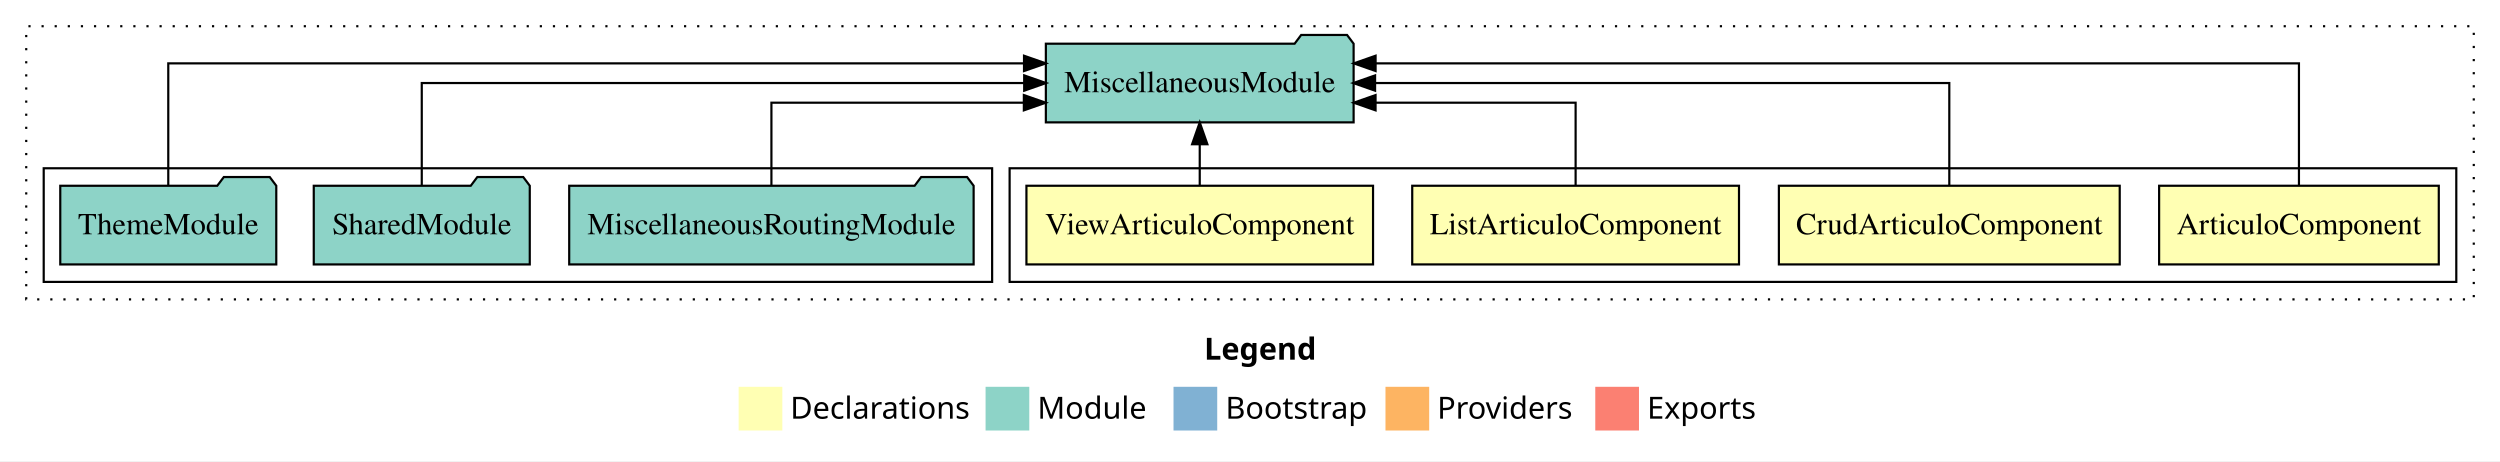
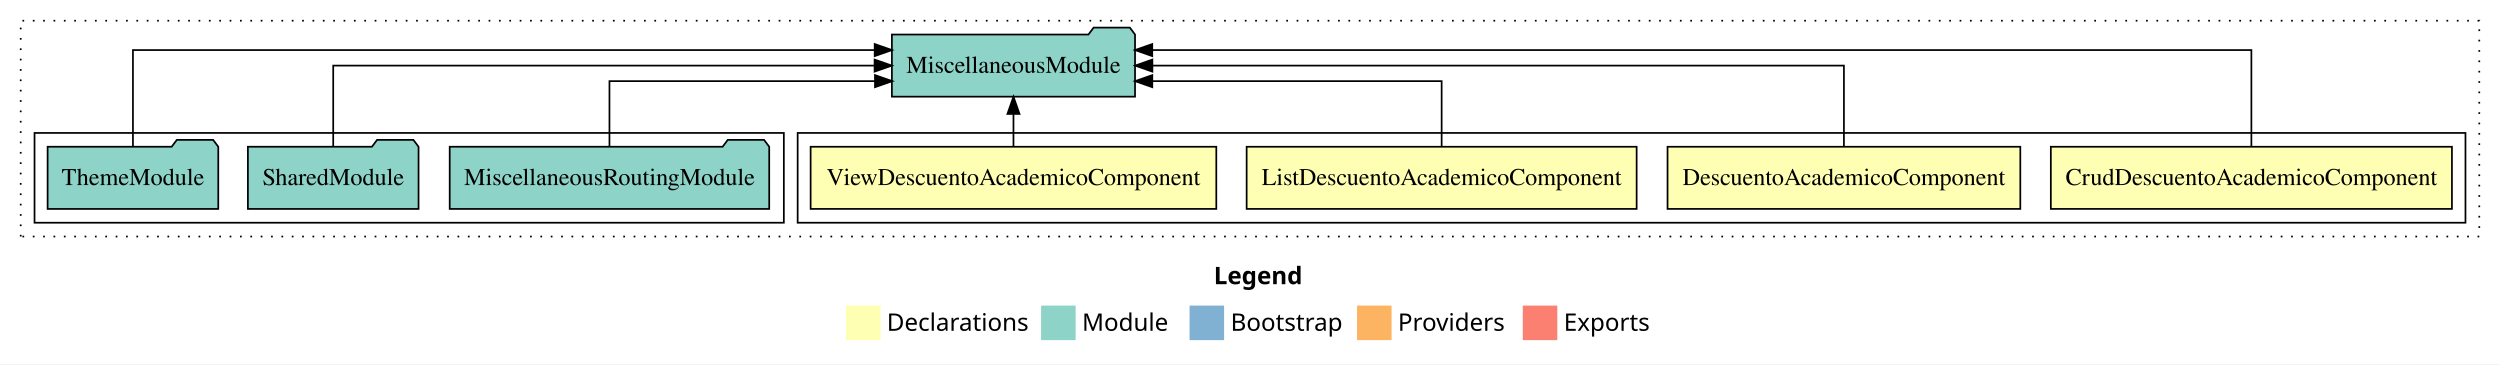
- <svg xmlns="http://www.w3.org/2000/svg" width="1144pt" height="211pt" viewBox="0.00 0.00 1144.00 211.00">
+ <svg xmlns="http://www.w3.org/2000/svg" width="1448pt" height="211pt" viewBox="0.00 0.00 1448.00 211.00">
  <g id="graph0" class="graph" transform="scale(1 1) rotate(0) translate(4 207)">
-     <polygon fill="#ffffff" stroke="transparent" points="-4,4 -4,-207 1140,-207 1140,4 -4,4" />
-     <text text-anchor="start" x="547.009" y="-42.4" font-family="sans-serif" font-weight="bold" font-size="14.00" fill="#000000">Legend</text>
-     <polygon fill="#ffffb3" stroke="transparent" points="334,-10 334,-30 354,-30 354,-10 334,-10" />
-     <text text-anchor="start" x="357.629" y="-15.4" font-family="sans-serif" font-size="14.00" fill="#000000">  Declarations</text>
-     <polygon fill="#8dd3c7" stroke="transparent" points="447,-10 447,-30 467,-30 467,-10 447,-10" />
-     <text text-anchor="start" x="470.725" y="-15.4" font-family="sans-serif" font-size="14.00" fill="#000000">  Module</text>
-     <polygon fill="#80b1d3" stroke="transparent" points="533,-10 533,-30 553,-30 553,-10 533,-10" />
-     <text text-anchor="start" x="556.781" y="-15.4" font-family="sans-serif" font-size="14.00" fill="#000000">  Bootstrap</text>
-     <polygon fill="#fdb462" stroke="transparent" points="630,-10 630,-30 650,-30 650,-10 630,-10" />
-     <text text-anchor="start" x="653.673" y="-15.4" font-family="sans-serif" font-size="14.00" fill="#000000">  Providers</text>
-     <polygon fill="#fb8072" stroke="transparent" points="726,-10 726,-30 746,-30 746,-10 726,-10" />
-     <text text-anchor="start" x="749.726" y="-15.4" font-family="sans-serif" font-size="14.00" fill="#000000">  Exports</text>
+     <polygon fill="#ffffff" stroke="transparent" points="-4,4 -4,-207 1444,-207 1444,4 -4,4" />
+     <text text-anchor="start" x="699.009" y="-42.4" font-family="sans-serif" font-weight="bold" font-size="14.00" fill="#000000">Legend</text>
+     <polygon fill="#ffffb3" stroke="transparent" points="486,-10 486,-30 506,-30 506,-10 486,-10" />
+     <text text-anchor="start" x="509.629" y="-15.4" font-family="sans-serif" font-size="14.00" fill="#000000">  Declarations</text>
+     <polygon fill="#8dd3c7" stroke="transparent" points="599,-10 599,-30 619,-30 619,-10 599,-10" />
+     <text text-anchor="start" x="622.725" y="-15.4" font-family="sans-serif" font-size="14.00" fill="#000000">  Module</text>
+     <polygon fill="#80b1d3" stroke="transparent" points="685,-10 685,-30 705,-30 705,-10 685,-10" />
+     <text text-anchor="start" x="708.781" y="-15.4" font-family="sans-serif" font-size="14.00" fill="#000000">  Bootstrap</text>
+     <polygon fill="#fdb462" stroke="transparent" points="782,-10 782,-30 802,-30 802,-10 782,-10" />
+     <text text-anchor="start" x="805.673" y="-15.4" font-family="sans-serif" font-size="14.00" fill="#000000">  Providers</text>
+     <polygon fill="#fb8072" stroke="transparent" points="878,-10 878,-30 898,-30 898,-10 878,-10" />
+     <text text-anchor="start" x="901.726" y="-15.4" font-family="sans-serif" font-size="14.00" fill="#000000">  Exports</text>
    <g id="clust1" class="cluster">
-       <polygon fill="none" stroke="#000000" stroke-dasharray="1,5" points="8,-70 8,-195 1128,-195 1128,-70 8,-70" />
+       <polygon fill="none" stroke="#000000" stroke-dasharray="1,5" points="8,-70 8,-195 1432,-195 1432,-70 8,-70" />
    </g>
    <g id="clust2" class="cluster">
-       <polygon fill="none" stroke="#000000" points="458,-78 458,-130 1120,-130 1120,-78 458,-78" />
+       <polygon fill="none" stroke="#000000" points="458,-78 458,-130 1424,-130 1424,-78 458,-78" />
    </g>
    <g id="clust7" class="cluster">
      <polygon fill="none" stroke="#000000" points="16,-78 16,-130 450,-130 450,-78 16,-78" />
    </g>
    <g id="node1" class="node">
-       <polygon fill="#ffffb3" stroke="#000000" points="1111.986,-122 984.014,-122 984.014,-86 1111.986,-86 1111.986,-122" />
-       <text text-anchor="middle" x="1048" y="-99.8" font-family="Times,serif" font-size="14.00" fill="#000000">ArticuloComponent</text>
+       <polygon fill="#ffffb3" stroke="#000000" points="1416.161,-122 1183.839,-122 1183.839,-86 1416.161,-86 1416.161,-122" />
+       <text text-anchor="middle" x="1300" y="-99.8" font-family="Times,serif" font-size="14.00" fill="#000000">CrudDescuentoAcademicoComponent</text>
    </g>
    <g id="node5" class="node">
-       <polygon fill="#8dd3c7" stroke="#000000" points="615.414,-187 612.414,-191 591.414,-191 588.414,-187 474.586,-187 474.586,-151 615.414,-151 615.414,-187" />
-       <text text-anchor="middle" x="545" y="-164.8" font-family="Times,serif" font-size="14.00" fill="#000000">MiscellaneousModule</text>
+       <polygon fill="#8dd3c7" stroke="#000000" points="653.414,-187 650.414,-191 629.414,-191 626.414,-187 512.586,-187 512.586,-151 653.414,-151 653.414,-187" />
+       <text text-anchor="middle" x="583" y="-164.8" font-family="Times,serif" font-size="14.00" fill="#000000">MiscellaneousModule</text>
    </g>
    <g id="edge1" class="edge">
-       <path fill="none" stroke="#000000" d="M1048,-122.292C1048,-144.206 1048,-178 1048,-178 1048,-178 625.47,-178 625.47,-178" />
-       <polygon fill="#000000" stroke="#000000" points="625.47,-174.5 615.47,-178 625.47,-181.5 625.47,-174.5" />
+       <path fill="none" stroke="#000000" d="M1300,-122.292C1300,-144.206 1300,-178 1300,-178 1300,-178 663.382,-178 663.382,-178" />
+       <polygon fill="#000000" stroke="#000000" points="663.382,-174.5 653.382,-178 663.382,-181.5 663.382,-174.5" />
    </g>
    <g id="node2" class="node">
-       <polygon fill="#ffffb3" stroke="#000000" points="965.983,-122 810.017,-122 810.017,-86 965.983,-86 965.983,-122" />
-       <text text-anchor="middle" x="888" y="-99.8" font-family="Times,serif" font-size="14.00" fill="#000000">CrudArticuloComponent</text>
+       <polygon fill="#ffffb3" stroke="#000000" points="1166.164,-122 961.836,-122 961.836,-86 1166.164,-86 1166.164,-122" />
+       <text text-anchor="middle" x="1064" y="-99.8" font-family="Times,serif" font-size="14.00" fill="#000000">DescuentoAcademicoComponent</text>
    </g>
    <g id="edge2" class="edge">
-       <path fill="none" stroke="#000000" d="M888,-122.106C888,-141.339 888,-169 888,-169 888,-169 625.239,-169 625.239,-169" />
-       <polygon fill="#000000" stroke="#000000" points="625.239,-165.5 615.239,-169 625.239,-172.5 625.239,-165.5" />
+       <path fill="none" stroke="#000000" d="M1064,-122.106C1064,-141.339 1064,-169 1064,-169 1064,-169 663.457,-169 663.457,-169" />
+       <polygon fill="#000000" stroke="#000000" points="663.457,-165.5 653.457,-169 663.457,-172.5 663.457,-165.5" />
    </g>
    <g id="node3" class="node">
-       <polygon fill="#ffffb3" stroke="#000000" points="791.765,-122 642.235,-122 642.235,-86 791.765,-86 791.765,-122" />
-       <text text-anchor="middle" x="717" y="-99.8" font-family="Times,serif" font-size="14.00" fill="#000000">ListArticuloComponent</text>
+       <polygon fill="#ffffb3" stroke="#000000" points="943.943,-122 718.057,-122 718.057,-86 943.943,-86 943.943,-122" />
+       <text text-anchor="middle" x="831" y="-99.8" font-family="Times,serif" font-size="14.00" fill="#000000">ListDescuentoAcademicoComponent</text>
    </g>
    <g id="edge3" class="edge">
-       <path fill="none" stroke="#000000" d="M717,-122.027C717,-138.398 717,-160 717,-160 717,-160 625.455,-160 625.455,-160" />
-       <polygon fill="#000000" stroke="#000000" points="625.455,-156.5 615.455,-160 625.455,-163.5 625.455,-156.5" />
+       <path fill="none" stroke="#000000" d="M831,-122.027C831,-138.398 831,-160 831,-160 831,-160 663.404,-160 663.404,-160" />
+       <polygon fill="#000000" stroke="#000000" points="663.404,-156.5 653.404,-160 663.403,-163.5 663.404,-156.5" />
    </g>
    <g id="node4" class="node">
-       <polygon fill="#ffffb3" stroke="#000000" points="624.305,-122 465.695,-122 465.695,-86 624.305,-86 624.305,-122" />
-       <text text-anchor="middle" x="545" y="-99.8" font-family="Times,serif" font-size="14.00" fill="#000000">ViewArticuloComponent</text>
+       <polygon fill="#ffffb3" stroke="#000000" points="700.483,-122 465.517,-122 465.517,-86 700.483,-86 700.483,-122" />
+       <text text-anchor="middle" x="583" y="-99.8" font-family="Times,serif" font-size="14.00" fill="#000000">ViewDescuentoAcademicoComponent</text>
    </g>
    <g id="edge4" class="edge">
-       <path fill="none" stroke="#000000" d="M545,-122.106C545,-122.106 545,-140.991 545,-140.991" />
-       <polygon fill="#000000" stroke="#000000" points="541.5,-140.991 545,-150.991 548.5,-140.991 541.5,-140.991" />
+       <path fill="none" stroke="#000000" d="M583,-122.106C583,-122.106 583,-140.991 583,-140.991" />
+       <polygon fill="#000000" stroke="#000000" points="579.5,-140.991 583,-150.991 586.5,-140.991 579.5,-140.991" />
    </g>
    <g id="node6" class="node">
      <polygon fill="#8dd3c7" stroke="#000000" points="441.532,-122 438.532,-126 417.532,-126 414.532,-122 256.468,-122 256.468,-86 441.532,-86 441.532,-122" />
      <text text-anchor="middle" x="349" y="-99.8" font-family="Times,serif" font-size="14.00" fill="#000000">MiscellaneousRoutingModule</text>
    </g>
    <g id="edge5" class="edge">
-       <path fill="none" stroke="#000000" d="M349,-122.027C349,-138.398 349,-160 349,-160 349,-160 464.516,-160 464.516,-160" />
-       <polygon fill="#000000" stroke="#000000" points="464.516,-163.5 474.516,-160 464.516,-156.5 464.516,-163.5" />
+       <path fill="none" stroke="#000000" d="M349,-122.027C349,-138.398 349,-160 349,-160 349,-160 502.792,-160 502.792,-160" />
+       <polygon fill="#000000" stroke="#000000" points="502.792,-163.5 512.792,-160 502.792,-156.5 502.792,-163.5" />
    </g>
    <g id="node7" class="node">
      <polygon fill="#8dd3c7" stroke="#000000" points="238.423,-122 235.423,-126 214.423,-126 211.423,-122 139.577,-122 139.577,-86 238.423,-86 238.423,-122" />
      <text text-anchor="middle" x="189" y="-99.8" font-family="Times,serif" font-size="14.00" fill="#000000">SharedModule</text>
    </g>
    <g id="edge6" class="edge">
-       <path fill="none" stroke="#000000" d="M189,-122.106C189,-141.339 189,-169 189,-169 189,-169 464.666,-169 464.666,-169" />
-       <polygon fill="#000000" stroke="#000000" points="464.666,-172.5 474.666,-169 464.666,-165.5 464.666,-172.5" />
+       <path fill="none" stroke="#000000" d="M189,-122.106C189,-141.339 189,-169 189,-169 189,-169 502.561,-169 502.561,-169" />
+       <polygon fill="#000000" stroke="#000000" points="502.561,-172.5 512.561,-169 502.561,-165.5 502.561,-172.5" />
    </g>
    <g id="node8" class="node">
      <polygon fill="#8dd3c7" stroke="#000000" points="122.423,-122 119.423,-126 98.423,-126 95.423,-122 23.577,-122 23.577,-86 122.423,-86 122.423,-122" />
      <text text-anchor="middle" x="73" y="-99.8" font-family="Times,serif" font-size="14.00" fill="#000000">ThemeModule</text>
    </g>
    <g id="edge7" class="edge">
-       <path fill="none" stroke="#000000" d="M73,-122.292C73,-144.206 73,-178 73,-178 73,-178 464.592,-178 464.592,-178" />
-       <polygon fill="#000000" stroke="#000000" points="464.592,-181.5 474.592,-178 464.592,-174.5 464.592,-181.5" />
+       <path fill="none" stroke="#000000" d="M73,-122.292C73,-144.206 73,-178 73,-178 73,-178 502.622,-178 502.622,-178" />
+       <polygon fill="#000000" stroke="#000000" points="502.622,-181.5 512.622,-178 502.622,-174.5 502.622,-181.5" />
    </g>
  </g>
</svg>
